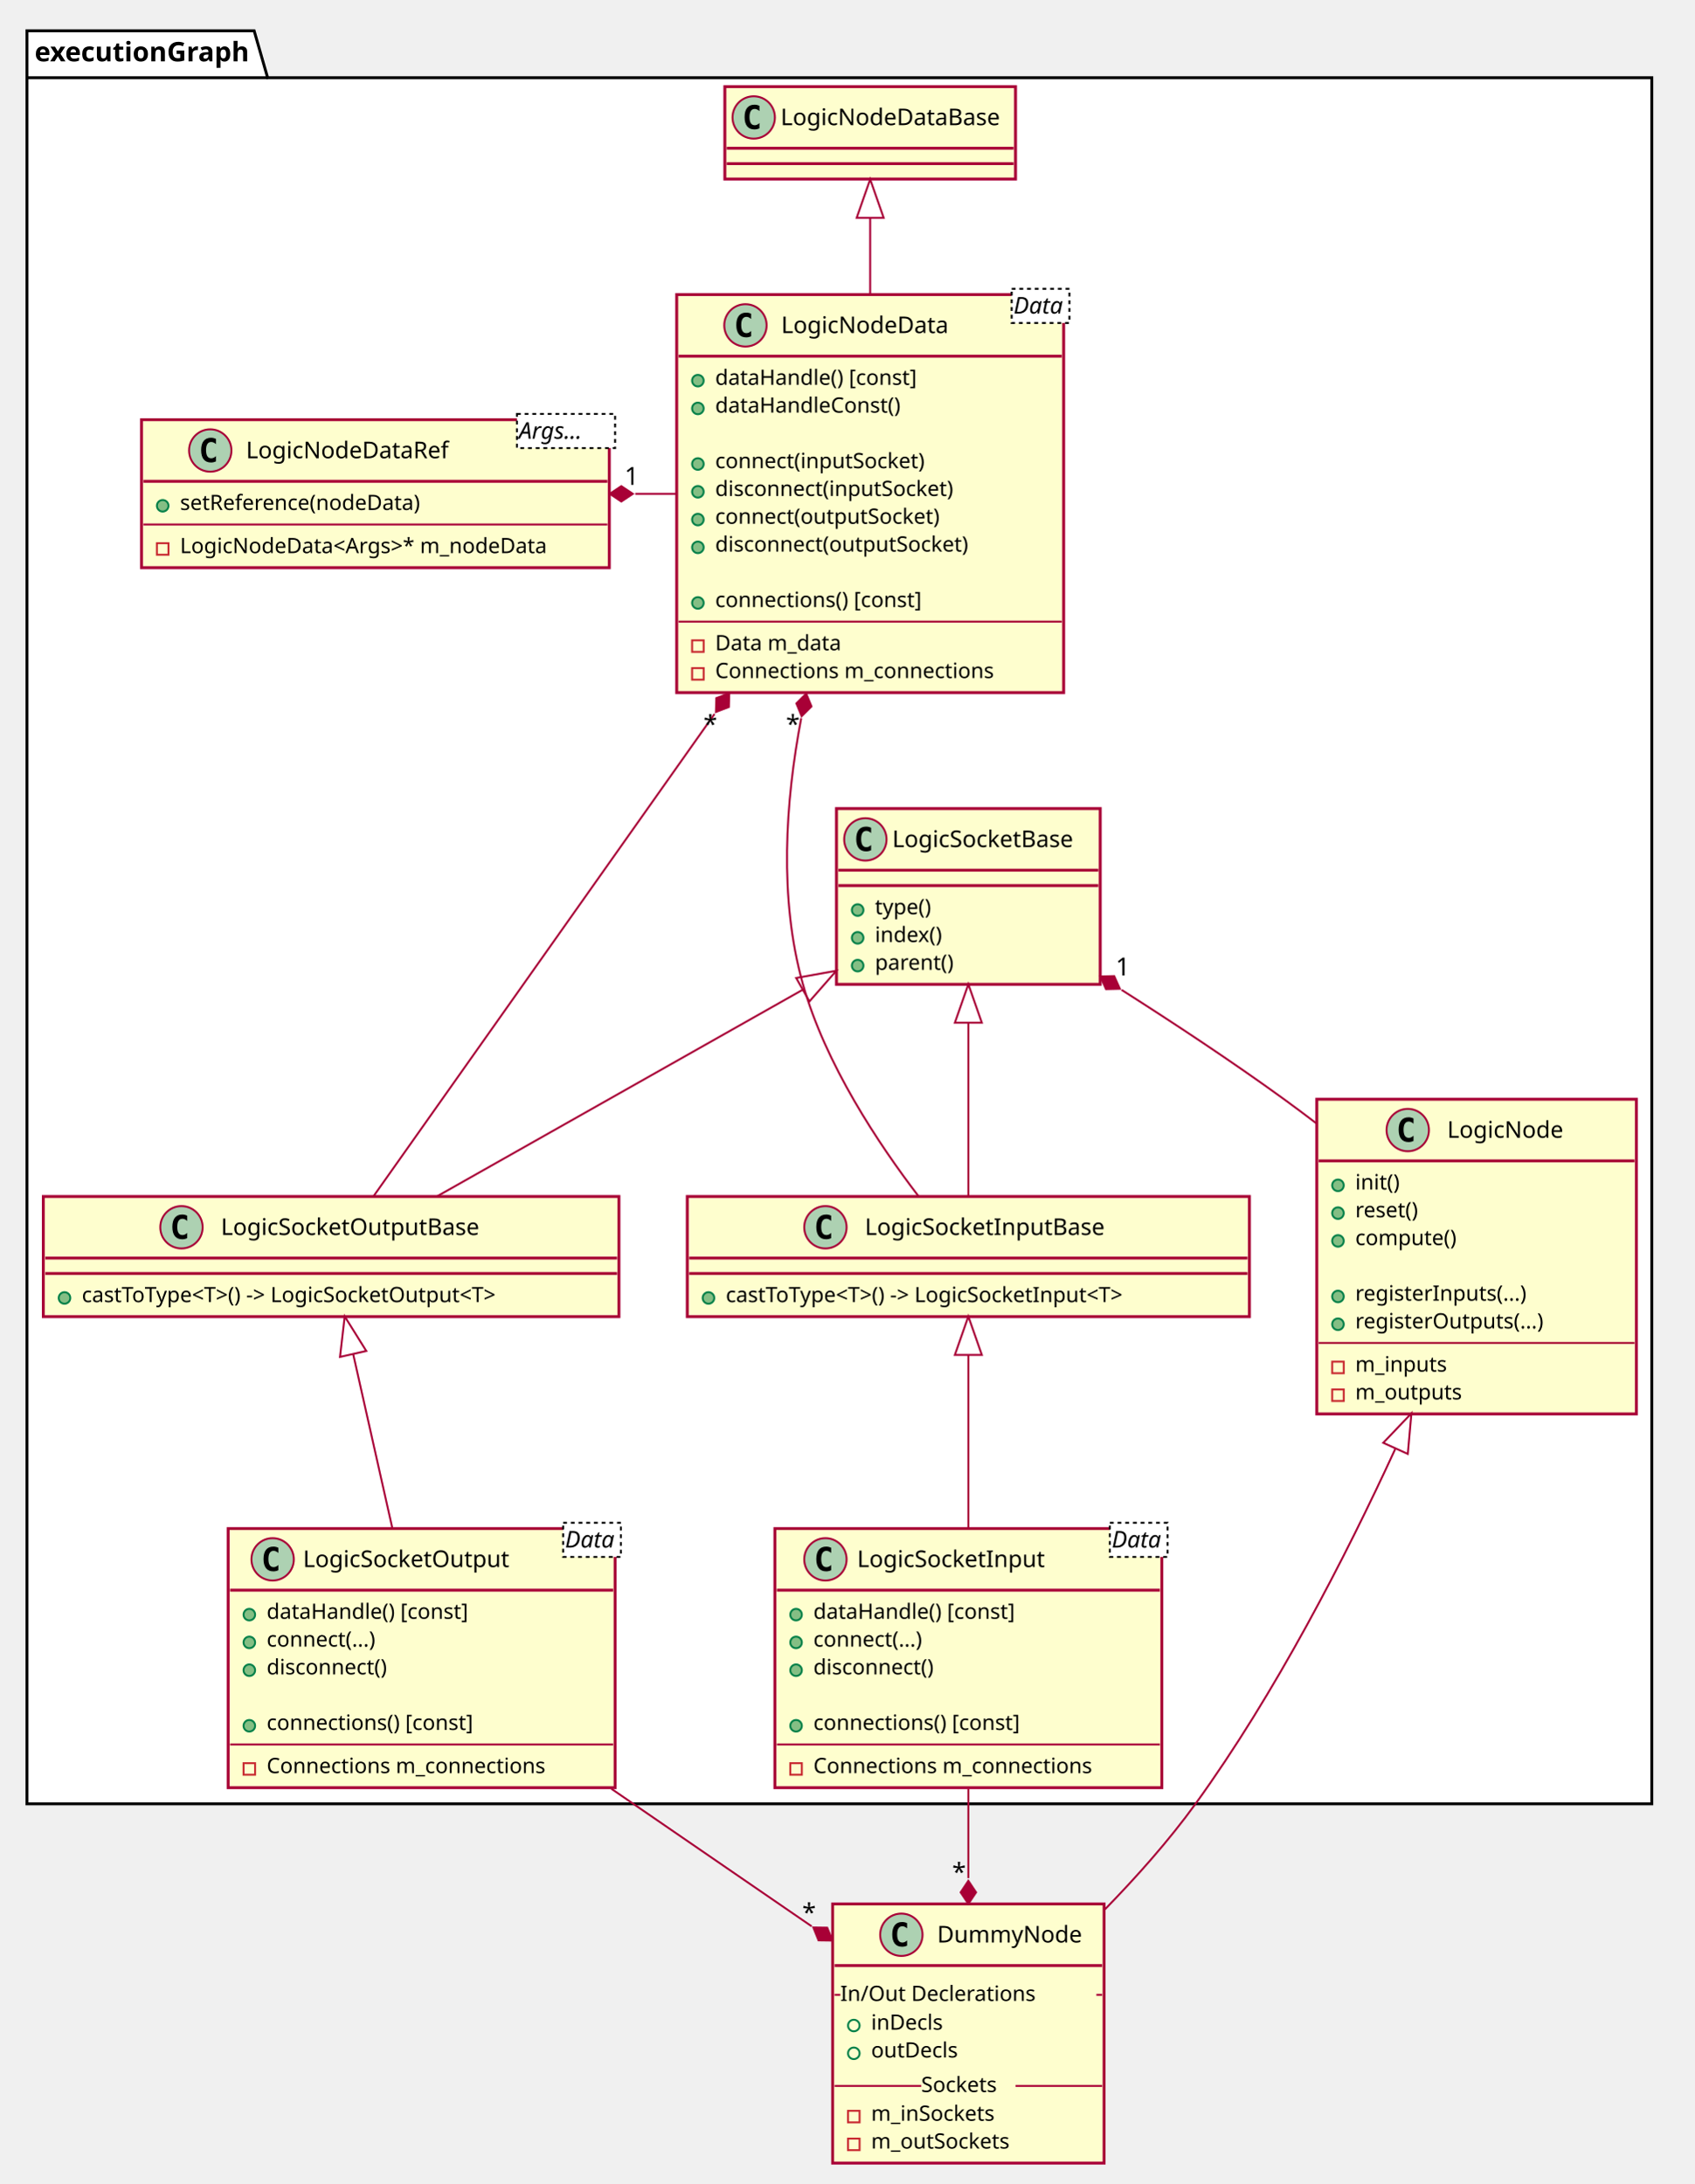
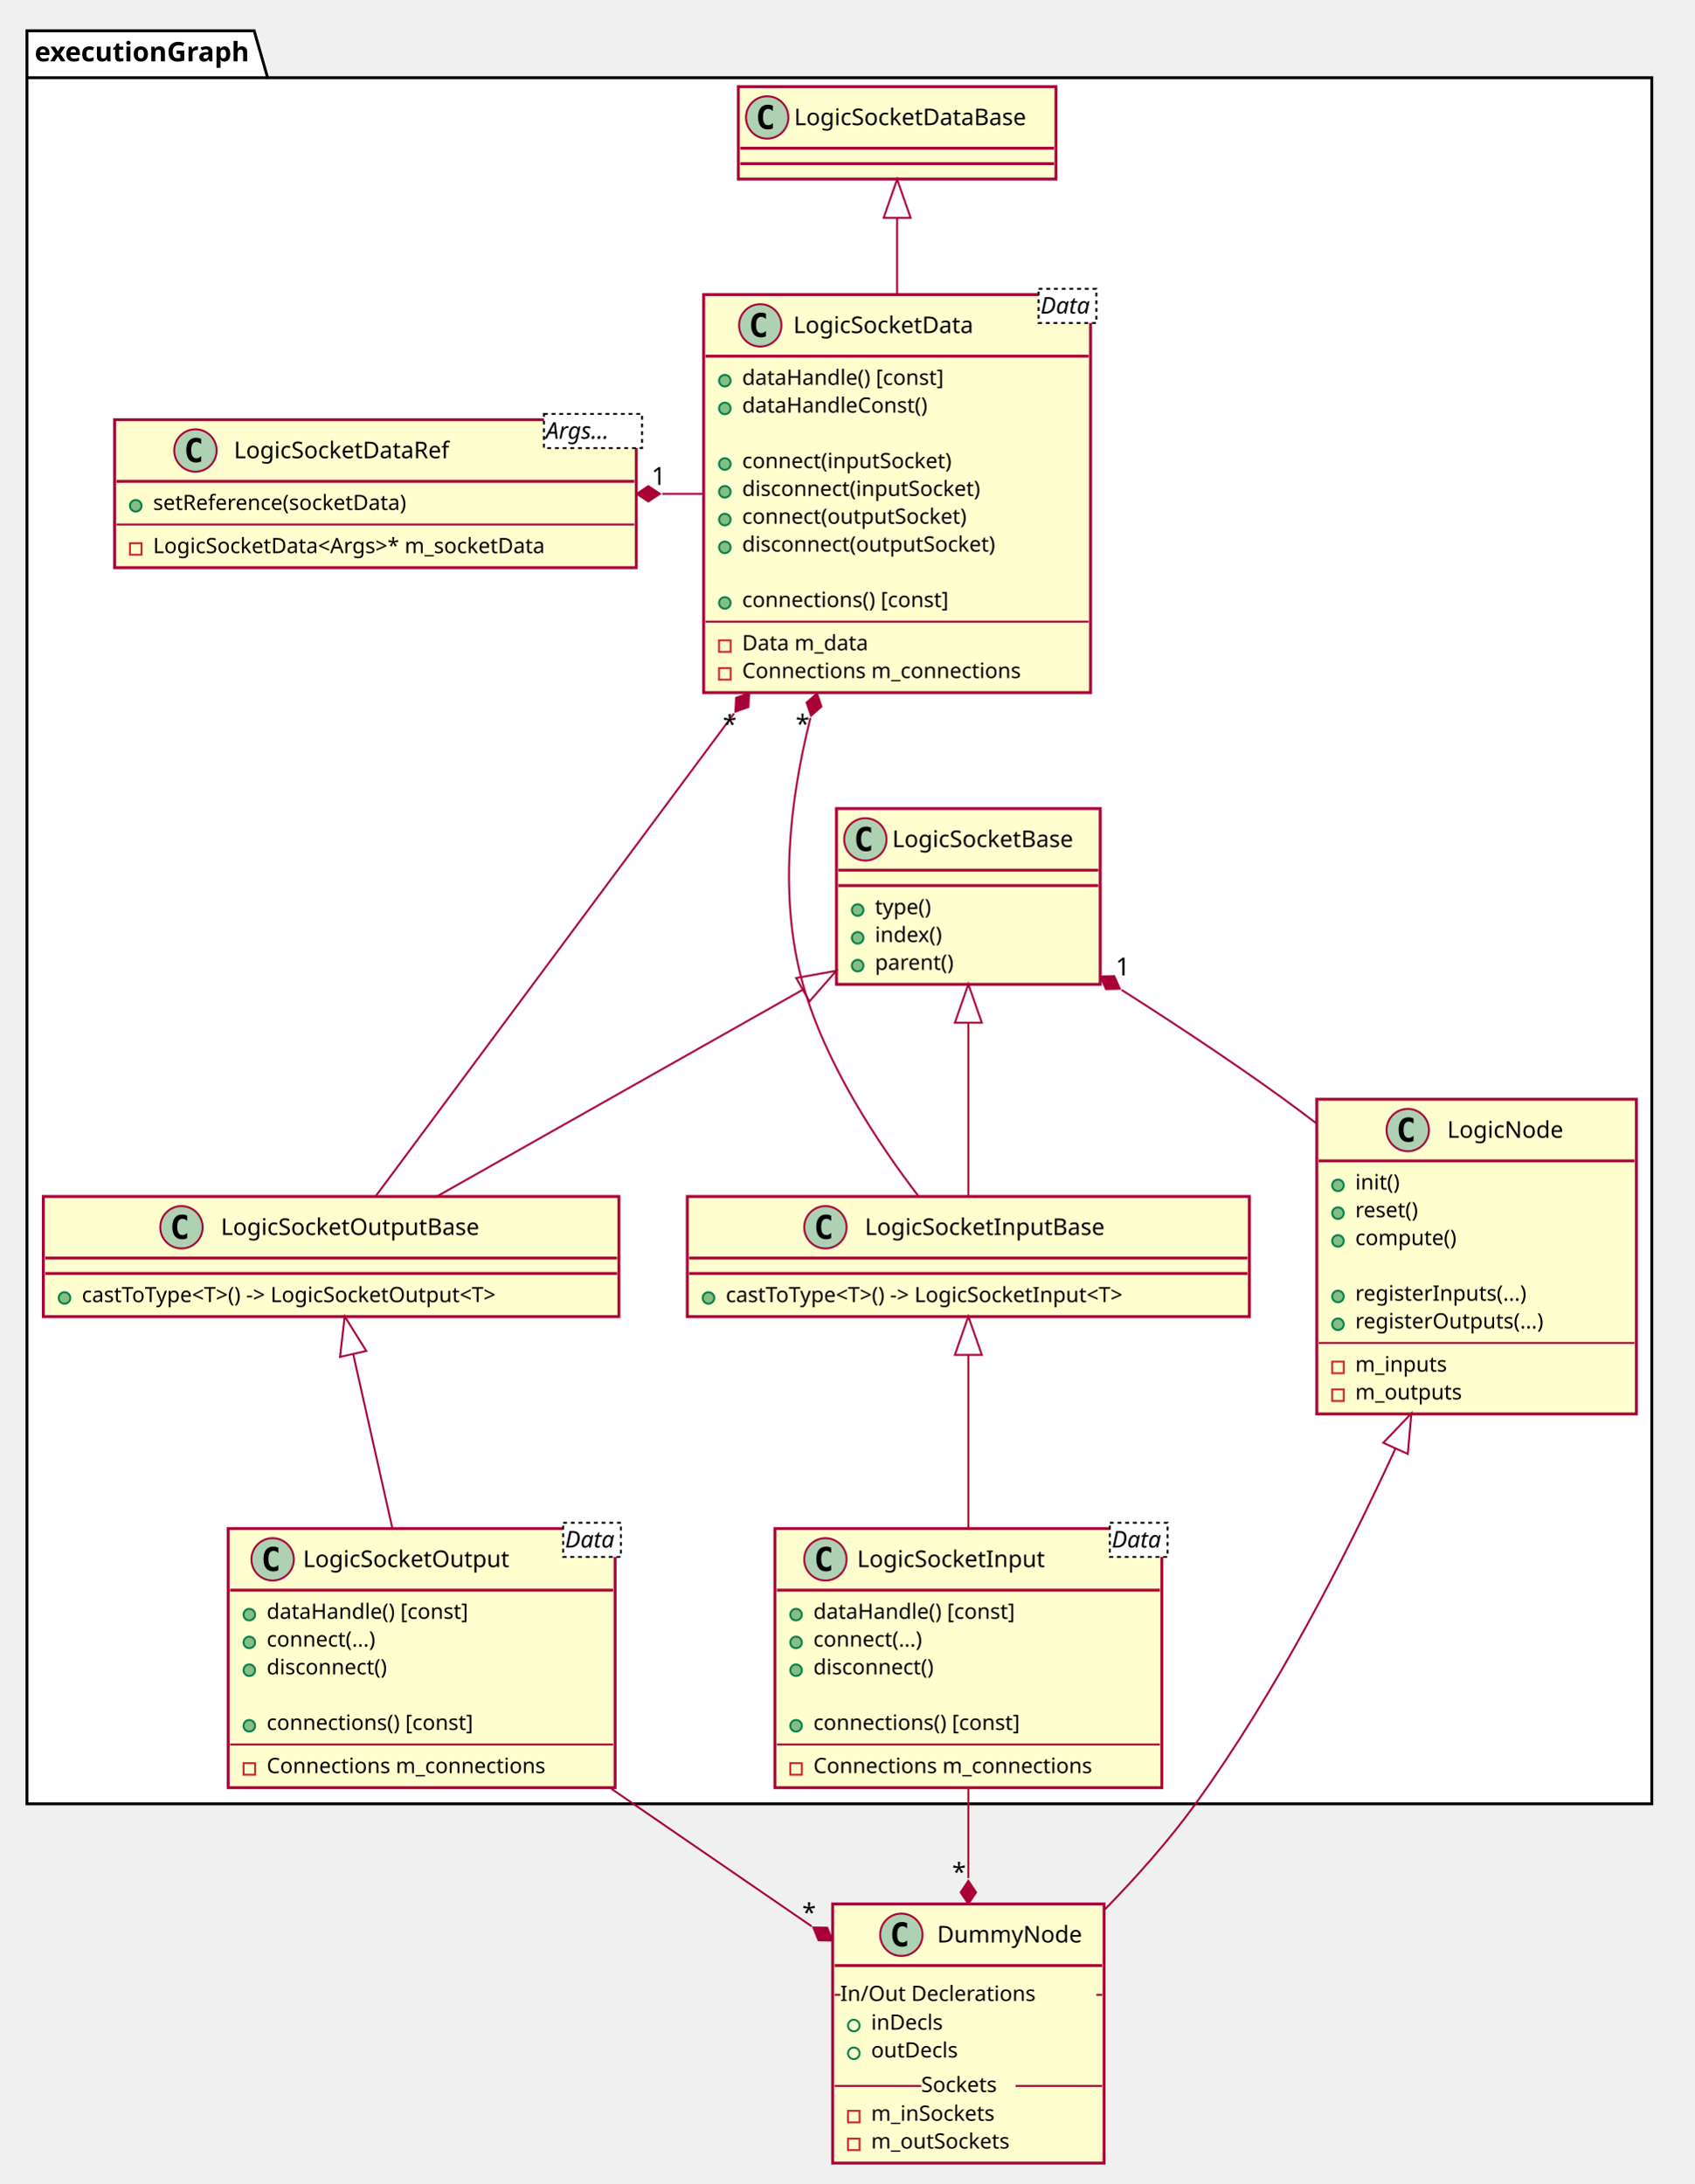
<svg xmlns="http://www.w3.org/2000/svg" contentScriptType="application/ecmascript" contentStyleType="text/css" height="1134px" preserveAspectRatio="none" style="width:880px;height:1134px;" version="1.1" viewBox="0 0 880 1134" width="880px" zoomAndPan="magnify">
  <defs />
  <g>
    <polygon fill="#FFFFFF" points="14,16,132,16,139,40.368,858,40.368,858,937,14,937,14,16" style="stroke: #000000; stroke-width: 1.5;" />
    <line style="stroke: #000000; stroke-width: 1.5;" x1="14" x2="139" y1="40.368" y2="40.368" />
    <text fill="#000000" font-family="Fira Code" font-size="14" font-weight="bold" lengthAdjust="spacingAndGlyphs" textLength="112" x="18" y="31.86">executionGraph</text>
    <rect fill="#FEFECE" height="163.458" id="executionGraph::LogicNode" style="stroke: #A80036; stroke-width: 1.5;" width="166" x="684" y="571" />
    <ellipse cx="731.25" cy="587" fill="#ADD1B2" rx="11" ry="11" style="stroke: #A80036; stroke-width: 1.0;" />
    <path d="M734.219,592.641 Q733.641,592.938 733,593.078 Q732.359,593.234 731.656,593.234 Q729.156,593.234 727.828,591.594 Q726.516,589.938 726.516,586.812 Q726.516,583.688 727.828,582.031 Q729.156,580.375 731.656,580.375 Q732.359,580.375 733,580.531 Q733.656,580.688 734.219,580.984 L734.219,583.703 Q733.594,583.125 733,582.859 Q732.406,582.578 731.781,582.578 Q730.438,582.578 729.75,583.656 Q729.062,584.719 729.062,586.812 Q729.062,588.906 729.75,589.984 Q730.438,591.047 731.781,591.047 Q732.406,591.047 733,590.781 Q733.594,590.5 734.219,589.922 L734.219,592.641 Z " />
    <text fill="#000000" font-family="Fira Code" font-size="12" lengthAdjust="spacingAndGlyphs" textLength="63" x="751.75" y="591.008">LogicNode</text>
    <line style="stroke: #A80036; stroke-width: 1.5;" x1="685" x2="849" y1="603" y2="603" />
    <ellipse cx="695" cy="615.716" fill="#84BE84" rx="3" ry="3" style="stroke: #038048; stroke-width: 1.0;" />
    <text fill="#000000" font-family="Fira Code" font-size="11" lengthAdjust="spacingAndGlyphs" textLength="42" x="704" y="617.89">init()</text>
    <ellipse cx="695" cy="630.148" fill="#84BE84" rx="3" ry="3" style="stroke: #038048; stroke-width: 1.0;" />
    <text fill="#000000" font-family="Fira Code" font-size="11" lengthAdjust="spacingAndGlyphs" textLength="49" x="704" y="632.322">reset()</text>
    <ellipse cx="695" cy="644.581" fill="#84BE84" rx="3" ry="3" style="stroke: #038048; stroke-width: 1.0;" />
    <text fill="#000000" font-family="Fira Code" font-size="11" lengthAdjust="spacingAndGlyphs" textLength="63" x="704" y="646.755">compute()</text>
    <text fill="#000000" font-family="Fira Code" font-size="11" lengthAdjust="spacingAndGlyphs" textLength="0" x="711" y="661.187" />
    <ellipse cx="695" cy="673.445" fill="#84BE84" rx="3" ry="3" style="stroke: #038048; stroke-width: 1.0;" />
    <text fill="#000000" font-family="Fira Code" font-size="11" lengthAdjust="spacingAndGlyphs" textLength="133" x="704" y="675.619">registerInputs(...)</text>
    <ellipse cx="695" cy="687.877" fill="#84BE84" rx="3" ry="3" style="stroke: #038048; stroke-width: 1.0;" />
    <text fill="#000000" font-family="Fira Code" font-size="11" lengthAdjust="spacingAndGlyphs" textLength="140" x="704" y="690.051">registerOutputs(...)</text>
    <line style="stroke: #A80036; stroke-width: 1.0;" x1="685" x2="849" y1="697.593" y2="697.593" />
    <rect fill="none" height="6" style="stroke: #C82930; stroke-width: 1.0;" width="6" x="692" y="707.309" />
    <text fill="#000000" font-family="Fira Code" font-size="11" lengthAdjust="spacingAndGlyphs" textLength="56" x="704" y="712.483">m_inputs</text>
    <rect fill="none" height="6" style="stroke: #C82930; stroke-width: 1.0;" width="6" x="692" y="721.741" />
    <text fill="#000000" font-family="Fira Code" font-size="11" lengthAdjust="spacingAndGlyphs" textLength="63" x="704" y="726.916">m_outputs</text>
    <rect fill="#FEFECE" height="134.593" id="executionGraph::LogicSocketInput" style="stroke: #A80036; stroke-width: 1.5;" width="201" x="402.5" y="794" />
    <ellipse cx="428.75" cy="810" fill="#ADD1B2" rx="11" ry="11" style="stroke: #A80036; stroke-width: 1.0;" />
    <path d="M431.719,815.641 Q431.141,815.938 430.5,816.078 Q429.859,816.234 429.156,816.234 Q426.656,816.234 425.328,814.594 Q424.016,812.938 424.016,809.812 Q424.016,806.688 425.328,805.031 Q426.656,803.375 429.156,803.375 Q429.859,803.375 430.5,803.531 Q431.156,803.688 431.719,803.984 L431.719,806.703 Q431.094,806.125 430.5,805.859 Q429.906,805.578 429.281,805.578 Q427.938,805.578 427.25,806.656 Q426.562,807.719 426.562,809.812 Q426.562,811.906 427.25,812.984 Q427.938,814.047 429.281,814.047 Q429.906,814.047 430.5,813.781 Q431.094,813.5 431.719,812.922 L431.719,815.641 Z " />
    <text fill="#000000" font-family="Fira Code" font-size="12" lengthAdjust="spacingAndGlyphs" textLength="112" x="445.25" y="814.008">LogicSocketInput</text>
    <rect fill="#FFFFFF" height="17.744" style="stroke: #000000; stroke-width: 1.0; stroke-dasharray: 2.0,2.0;" width="30" x="576.5" y="791" />
    <text fill="#000000" font-family="Fira Code" font-size="12" font-style="italic" lengthAdjust="spacingAndGlyphs" textLength="28" x="577.5" y="803.88">Data</text>
    <line style="stroke: #A80036; stroke-width: 1.5;" x1="403.5" x2="602.5" y1="826" y2="826" />
    <ellipse cx="413.5" cy="838.716" fill="#84BE84" rx="3" ry="3" style="stroke: #038048; stroke-width: 1.0;" />
    <text fill="#000000" font-family="Fira Code" font-size="11" lengthAdjust="spacingAndGlyphs" textLength="140" x="422.5" y="840.89">dataHandle() [const]</text>
    <ellipse cx="413.5" cy="853.148" fill="#84BE84" rx="3" ry="3" style="stroke: #038048; stroke-width: 1.0;" />
    <text fill="#000000" font-family="Fira Code" font-size="11" lengthAdjust="spacingAndGlyphs" textLength="84" x="422.5" y="855.322">connect(...)</text>
    <ellipse cx="413.5" cy="867.581" fill="#84BE84" rx="3" ry="3" style="stroke: #038048; stroke-width: 1.0;" />
    <text fill="#000000" font-family="Fira Code" font-size="11" lengthAdjust="spacingAndGlyphs" textLength="84" x="422.5" y="869.755">disconnect()</text>
    <text fill="#000000" font-family="Fira Code" font-size="11" lengthAdjust="spacingAndGlyphs" textLength="0" x="429.5" y="884.187" />
    <ellipse cx="413.5" cy="896.445" fill="#84BE84" rx="3" ry="3" style="stroke: #038048; stroke-width: 1.0;" />
    <text fill="#000000" font-family="Fira Code" font-size="11" lengthAdjust="spacingAndGlyphs" textLength="147" x="422.5" y="898.619">connections() [const]</text>
    <line style="stroke: #A80036; stroke-width: 1.0;" x1="403.5" x2="602.5" y1="906.161" y2="906.161" />
    <rect fill="none" height="6" style="stroke: #C82930; stroke-width: 1.0;" width="6" x="410.5" y="915.877" />
    <text fill="#000000" font-family="Fira Code" font-size="11" lengthAdjust="spacingAndGlyphs" textLength="175" x="422.5" y="921.051">Connections m_connections</text>
    <rect fill="#FEFECE" height="134.593" id="executionGraph::LogicSocketOutput" style="stroke: #A80036; stroke-width: 1.5;" width="201" x="118.5" y="794" />
    <ellipse cx="141.6" cy="810" fill="#ADD1B2" rx="11" ry="11" style="stroke: #A80036; stroke-width: 1.0;" />
    <path d="M144.569,815.641 Q143.991,815.938 143.35,816.078 Q142.709,816.234 142.006,816.234 Q139.506,816.234 138.178,814.594 Q136.866,812.938 136.866,809.812 Q136.866,806.688 138.178,805.031 Q139.506,803.375 142.006,803.375 Q142.709,803.375 143.35,803.531 Q144.006,803.688 144.569,803.984 L144.569,806.703 Q143.944,806.125 143.35,805.859 Q142.756,805.578 142.131,805.578 Q140.787,805.578 140.1,806.656 Q139.412,807.719 139.412,809.812 Q139.412,811.906 140.1,812.984 Q140.787,814.047 142.131,814.047 Q142.756,814.047 143.35,813.781 Q143.944,813.5 144.569,812.922 L144.569,815.641 Z " />
    <text fill="#000000" font-family="Fira Code" font-size="12" lengthAdjust="spacingAndGlyphs" textLength="119" x="157.4" y="814.008">LogicSocketOutput</text>
    <rect fill="#FFFFFF" height="17.744" style="stroke: #000000; stroke-width: 1.0; stroke-dasharray: 2.0,2.0;" width="30" x="292.5" y="791" />
    <text fill="#000000" font-family="Fira Code" font-size="12" font-style="italic" lengthAdjust="spacingAndGlyphs" textLength="28" x="293.5" y="803.88">Data</text>
    <line style="stroke: #A80036; stroke-width: 1.5;" x1="119.5" x2="318.5" y1="826" y2="826" />
    <ellipse cx="129.5" cy="838.716" fill="#84BE84" rx="3" ry="3" style="stroke: #038048; stroke-width: 1.0;" />
    <text fill="#000000" font-family="Fira Code" font-size="11" lengthAdjust="spacingAndGlyphs" textLength="140" x="138.5" y="840.89">dataHandle() [const]</text>
    <ellipse cx="129.5" cy="853.148" fill="#84BE84" rx="3" ry="3" style="stroke: #038048; stroke-width: 1.0;" />
    <text fill="#000000" font-family="Fira Code" font-size="11" lengthAdjust="spacingAndGlyphs" textLength="84" x="138.5" y="855.322">connect(...)</text>
    <ellipse cx="129.5" cy="867.581" fill="#84BE84" rx="3" ry="3" style="stroke: #038048; stroke-width: 1.0;" />
    <text fill="#000000" font-family="Fira Code" font-size="11" lengthAdjust="spacingAndGlyphs" textLength="84" x="138.5" y="869.755">disconnect()</text>
    <text fill="#000000" font-family="Fira Code" font-size="11" lengthAdjust="spacingAndGlyphs" textLength="0" x="145.5" y="884.187" />
    <ellipse cx="129.5" cy="896.445" fill="#84BE84" rx="3" ry="3" style="stroke: #038048; stroke-width: 1.0;" />
    <text fill="#000000" font-family="Fira Code" font-size="11" lengthAdjust="spacingAndGlyphs" textLength="147" x="138.5" y="898.619">connections() [const]</text>
    <line style="stroke: #A80036; stroke-width: 1.0;" x1="119.5" x2="318.5" y1="906.161" y2="906.161" />
    <rect fill="none" height="6" style="stroke: #C82930; stroke-width: 1.0;" width="6" x="126.5" y="915.877" />
    <text fill="#000000" font-family="Fira Code" font-size="11" lengthAdjust="spacingAndGlyphs" textLength="175" x="138.5" y="921.051">Connections m_connections</text>
    <rect fill="#FEFECE" height="91.297" id="executionGraph::LogicSocketBase" style="stroke: #A80036; stroke-width: 1.5;" width="137" x="434.5" y="420" />
    <ellipse cx="449.5" cy="436" fill="#ADD1B2" rx="11" ry="11" style="stroke: #A80036; stroke-width: 1.0;" />
    <path d="M452.469,441.641 Q451.891,441.938 451.25,442.078 Q450.609,442.234 449.906,442.234 Q447.406,442.234 446.078,440.594 Q444.766,438.938 444.766,435.812 Q444.766,432.688 446.078,431.031 Q447.406,429.375 449.906,429.375 Q450.609,429.375 451.25,429.531 Q451.906,429.688 452.469,429.984 L452.469,432.703 Q451.844,432.125 451.25,431.859 Q450.656,431.578 450.031,431.578 Q448.688,431.578 448,432.656 Q447.312,433.719 447.312,435.812 Q447.312,437.906 448,438.984 Q448.688,440.047 450.031,440.047 Q450.656,440.047 451.25,439.781 Q451.844,439.5 452.469,438.922 L452.469,441.641 Z " />
    <text fill="#000000" font-family="Fira Code" font-size="12" lengthAdjust="spacingAndGlyphs" textLength="105" x="463.5" y="440.008">LogicSocketBase</text>
    <line style="stroke: #A80036; stroke-width: 1.5;" x1="435.5" x2="570.5" y1="452" y2="452" />
    <line style="stroke: #A80036; stroke-width: 1.5;" x1="435.5" x2="570.5" y1="460" y2="460" />
    <ellipse cx="445.5" cy="472.716" fill="#84BE84" rx="3" ry="3" style="stroke: #038048; stroke-width: 1.0;" />
    <text fill="#000000" font-family="Fira Code" font-size="11" lengthAdjust="spacingAndGlyphs" textLength="42" x="454.5" y="474.89">type()</text>
    <ellipse cx="445.5" cy="487.148" fill="#84BE84" rx="3" ry="3" style="stroke: #038048; stroke-width: 1.0;" />
    <text fill="#000000" font-family="Fira Code" font-size="11" lengthAdjust="spacingAndGlyphs" textLength="49" x="454.5" y="489.322">index()</text>
    <ellipse cx="445.5" cy="501.58" fill="#84BE84" rx="3" ry="3" style="stroke: #038048; stroke-width: 1.0;" />
    <text fill="#000000" font-family="Fira Code" font-size="11" lengthAdjust="spacingAndGlyphs" textLength="56" x="454.5" y="503.755">parent()</text>
    <rect fill="#FEFECE" height="62.432" id="executionGraph::LogicSocketInputBase" style="stroke: #A80036; stroke-width: 1.5;" width="292" x="357" y="621.5" />
    <ellipse cx="428.75" cy="637.5" fill="#ADD1B2" rx="11" ry="11" style="stroke: #A80036; stroke-width: 1.0;" />
    <path d="M431.719,643.141 Q431.141,643.438 430.5,643.578 Q429.859,643.734 429.156,643.734 Q426.656,643.734 425.328,642.094 Q424.016,640.438 424.016,637.312 Q424.016,634.188 425.328,632.531 Q426.656,630.875 429.156,630.875 Q429.859,630.875 430.5,631.031 Q431.156,631.188 431.719,631.484 L431.719,634.203 Q431.094,633.625 430.5,633.359 Q429.906,633.078 429.281,633.078 Q427.938,633.078 427.25,634.156 Q426.562,635.219 426.562,637.312 Q426.562,639.406 427.25,640.484 Q427.938,641.547 429.281,641.547 Q429.906,641.547 430.5,641.281 Q431.094,641 431.719,640.422 L431.719,643.141 Z " />
    <text fill="#000000" font-family="Fira Code" font-size="12" lengthAdjust="spacingAndGlyphs" textLength="140" x="449.25" y="641.508">LogicSocketInputBase</text>
    <line style="stroke: #A80036; stroke-width: 1.5;" x1="358" x2="648" y1="653.5" y2="653.5" />
    <line style="stroke: #A80036; stroke-width: 1.5;" x1="358" x2="648" y1="661.5" y2="661.5" />
    <ellipse cx="368" cy="674.216" fill="#84BE84" rx="3" ry="3" style="stroke: #038048; stroke-width: 1.0;" />
    <text fill="#000000" font-family="Fira Code" font-size="11" lengthAdjust="spacingAndGlyphs" textLength="266" x="377" y="676.39">castToType&lt;T&gt;() -&gt; LogicSocketInput&lt;T&gt;</text>
    <rect fill="#FEFECE" height="62.432" id="executionGraph::LogicSocketOutputBase" style="stroke: #A80036; stroke-width: 1.5;" width="299" x="22.5" y="621.5" />
    <ellipse cx="94.25" cy="637.5" fill="#ADD1B2" rx="11" ry="11" style="stroke: #A80036; stroke-width: 1.0;" />
    <path d="M97.219,643.141 Q96.641,643.438 96,643.578 Q95.359,643.734 94.656,643.734 Q92.156,643.734 90.828,642.094 Q89.516,640.438 89.516,637.312 Q89.516,634.188 90.828,632.531 Q92.156,630.875 94.656,630.875 Q95.359,630.875 96,631.031 Q96.656,631.188 97.219,631.484 L97.219,634.203 Q96.594,633.625 96,633.359 Q95.406,633.078 94.781,633.078 Q93.438,633.078 92.75,634.156 Q92.062,635.219 92.062,637.312 Q92.062,639.406 92.75,640.484 Q93.438,641.547 94.781,641.547 Q95.406,641.547 96,641.281 Q96.594,641 97.219,640.422 L97.219,643.141 Z " />
    <text fill="#000000" font-family="Fira Code" font-size="12" lengthAdjust="spacingAndGlyphs" textLength="147" x="114.75" y="641.508">LogicSocketOutputBase</text>
    <line style="stroke: #A80036; stroke-width: 1.5;" x1="23.5" x2="320.5" y1="653.5" y2="653.5" />
    <line style="stroke: #A80036; stroke-width: 1.5;" x1="23.5" x2="320.5" y1="661.5" y2="661.5" />
    <ellipse cx="33.5" cy="674.216" fill="#84BE84" rx="3" ry="3" style="stroke: #038048; stroke-width: 1.0;" />
    <text fill="#000000" font-family="Fira Code" font-size="11" lengthAdjust="spacingAndGlyphs" textLength="273" x="42.5" y="676.39">castToType&lt;T&gt;() -&gt; LogicSocketOutput&lt;T&gt;</text>
-     <rect fill="#FEFECE" height="206.754" id="executionGraph::LogicNodeData" style="stroke: #A80036; stroke-width: 1.5;" width="201" x="351.5" y="153" />
-     <ellipse cx="387.2" cy="169" fill="#ADD1B2" rx="11" ry="11" style="stroke: #A80036; stroke-width: 1.0;" />
-     <path d="M390.169,174.641 Q389.591,174.938 388.95,175.078 Q388.309,175.234 387.606,175.234 Q385.106,175.234 383.778,173.594 Q382.466,171.938 382.466,168.812 Q382.466,165.688 383.778,164.031 Q385.106,162.375 387.606,162.375 Q388.309,162.375 388.95,162.531 Q389.606,162.688 390.169,162.984 L390.169,165.703 Q389.544,165.125 388.95,164.859 Q388.356,164.578 387.731,164.578 Q386.387,164.578 385.7,165.656 Q385.012,166.719 385.012,168.812 Q385.012,170.906 385.7,171.984 Q386.387,173.047 387.731,173.047 Q388.356,173.047 388.95,172.781 Q389.544,172.5 390.169,171.922 L390.169,174.641 Z " />
-     <text fill="#000000" font-family="Fira Code" font-size="12" lengthAdjust="spacingAndGlyphs" textLength="91" x="405.8" y="173.008">LogicNodeData</text>
-     <rect fill="#FFFFFF" height="17.744" style="stroke: #000000; stroke-width: 1.0; stroke-dasharray: 2.0,2.0;" width="30" x="525.5" y="150" />
-     <text fill="#000000" font-family="Fira Code" font-size="12" font-style="italic" lengthAdjust="spacingAndGlyphs" textLength="28" x="526.5" y="162.88">Data</text>
-     <line style="stroke: #A80036; stroke-width: 1.5;" x1="352.5" x2="551.5" y1="185" y2="185" />
-     <ellipse cx="362.5" cy="197.716" fill="#84BE84" rx="3" ry="3" style="stroke: #038048; stroke-width: 1.0;" />
-     <text fill="#000000" font-family="Fira Code" font-size="11" lengthAdjust="spacingAndGlyphs" textLength="140" x="371.5" y="199.89">dataHandle() [const]</text>
-     <ellipse cx="362.5" cy="212.148" fill="#84BE84" rx="3" ry="3" style="stroke: #038048; stroke-width: 1.0;" />
-     <text fill="#000000" font-family="Fira Code" font-size="11" lengthAdjust="spacingAndGlyphs" textLength="119" x="371.5" y="214.322">dataHandleConst()</text>
-     <text fill="#000000" font-family="Fira Code" font-size="11" lengthAdjust="spacingAndGlyphs" textLength="0" x="378.5" y="228.755" />
-     <ellipse cx="362.5" cy="241.013" fill="#84BE84" rx="3" ry="3" style="stroke: #038048; stroke-width: 1.0;" />
-     <text fill="#000000" font-family="Fira Code" font-size="11" lengthAdjust="spacingAndGlyphs" textLength="140" x="371.5" y="243.187">connect(inputSocket)</text>
-     <ellipse cx="362.5" cy="255.445" fill="#84BE84" rx="3" ry="3" style="stroke: #038048; stroke-width: 1.0;" />
-     <text fill="#000000" font-family="Fira Code" font-size="11" lengthAdjust="spacingAndGlyphs" textLength="161" x="371.5" y="257.619">disconnect(inputSocket)</text>
-     <ellipse cx="362.5" cy="269.877" fill="#84BE84" rx="3" ry="3" style="stroke: #038048; stroke-width: 1.0;" />
-     <text fill="#000000" font-family="Fira Code" font-size="11" lengthAdjust="spacingAndGlyphs" textLength="147" x="371.5" y="272.051">connect(outputSocket)</text>
-     <ellipse cx="362.5" cy="284.309" fill="#84BE84" rx="3" ry="3" style="stroke: #038048; stroke-width: 1.0;" />
-     <text fill="#000000" font-family="Fira Code" font-size="11" lengthAdjust="spacingAndGlyphs" textLength="168" x="371.5" y="286.483">disconnect(outputSocket)</text>
-     <text fill="#000000" font-family="Fira Code" font-size="11" lengthAdjust="spacingAndGlyphs" textLength="0" x="378.5" y="300.916" />
-     <ellipse cx="362.5" cy="313.174" fill="#84BE84" rx="3" ry="3" style="stroke: #038048; stroke-width: 1.0;" />
-     <text fill="#000000" font-family="Fira Code" font-size="11" lengthAdjust="spacingAndGlyphs" textLength="147" x="371.5" y="315.348">connections() [const]</text>
-     <line style="stroke: #A80036; stroke-width: 1.0;" x1="352.5" x2="551.5" y1="322.89" y2="322.89" />
-     <rect fill="none" height="6" style="stroke: #C82930; stroke-width: 1.0;" width="6" x="359.5" y="332.606" />
-     <text fill="#000000" font-family="Fira Code" font-size="11" lengthAdjust="spacingAndGlyphs" textLength="77" x="371.5" y="337.78">Data m_data</text>
-     <rect fill="none" height="6" style="stroke: #C82930; stroke-width: 1.0;" width="6" x="359.5" y="347.038" />
-     <text fill="#000000" font-family="Fira Code" font-size="11" lengthAdjust="spacingAndGlyphs" textLength="175" x="371.5" y="352.212">Connections m_connections</text>
-     <rect fill="#FEFECE" height="76.864" id="executionGraph::LogicNodeDataRef" style="stroke: #A80036; stroke-width: 1.5;" width="243" x="73.5" y="218" />
-     <ellipse cx="109.2" cy="234" fill="#ADD1B2" rx="11" ry="11" style="stroke: #A80036; stroke-width: 1.0;" />
-     <path d="M112.169,239.641 Q111.591,239.938 110.95,240.078 Q110.309,240.234 109.606,240.234 Q107.106,240.234 105.778,238.594 Q104.466,236.938 104.466,233.812 Q104.466,230.688 105.778,229.031 Q107.106,227.375 109.606,227.375 Q110.309,227.375 110.95,227.531 Q111.606,227.688 112.169,227.984 L112.169,230.703 Q111.544,230.125 110.95,229.859 Q110.356,229.578 109.731,229.578 Q108.388,229.578 107.7,230.656 Q107.013,231.719 107.013,233.812 Q107.013,235.906 107.7,236.984 Q108.388,238.047 109.731,238.047 Q110.356,238.047 110.95,237.781 Q111.544,237.5 112.169,236.922 L112.169,239.641 Z " />
-     <text fill="#000000" font-family="Fira Code" font-size="12" lengthAdjust="spacingAndGlyphs" textLength="112" x="127.8" y="238.008">LogicNodeDataRef</text>
-     <rect fill="#FFFFFF" height="17.744" style="stroke: #000000; stroke-width: 1.0; stroke-dasharray: 2.0,2.0;" width="51" x="268.5" y="215" />
-     <text fill="#000000" font-family="Fira Code" font-size="12" font-style="italic" lengthAdjust="spacingAndGlyphs" textLength="49" x="269.5" y="227.88">Args...</text>
-     <line style="stroke: #A80036; stroke-width: 1.5;" x1="74.5" x2="315.5" y1="250" y2="250" />
-     <ellipse cx="84.5" cy="262.716" fill="#84BE84" rx="3" ry="3" style="stroke: #038048; stroke-width: 1.0;" />
-     <text fill="#000000" font-family="Fira Code" font-size="11" lengthAdjust="spacingAndGlyphs" textLength="154" x="93.5" y="264.89">setReference(nodeData)</text>
-     <line style="stroke: #A80036; stroke-width: 1.0;" x1="74.5" x2="315.5" y1="272.432" y2="272.432" />
-     <rect fill="none" height="6" style="stroke: #C82930; stroke-width: 1.0;" width="6" x="81.5" y="282.148" />
-     <text fill="#000000" font-family="Fira Code" font-size="11" lengthAdjust="spacingAndGlyphs" textLength="217" x="93.5" y="287.322">LogicNodeData&lt;Args&gt;* m_nodeData</text>
-     <rect fill="#FEFECE" height="48" id="executionGraph::LogicNodeDataBase" style="stroke: #A80036; stroke-width: 1.5;" width="151" x="376.5" y="45" />
-     <ellipse cx="391.5" cy="61" fill="#ADD1B2" rx="11" ry="11" style="stroke: #A80036; stroke-width: 1.0;" />
-     <path d="M394.469,66.641 Q393.891,66.938 393.25,67.078 Q392.609,67.234 391.906,67.234 Q389.406,67.234 388.078,65.594 Q386.766,63.938 386.766,60.812 Q386.766,57.688 388.078,56.031 Q389.406,54.375 391.906,54.375 Q392.609,54.375 393.25,54.531 Q393.906,54.688 394.469,54.984 L394.469,57.703 Q393.844,57.125 393.25,56.859 Q392.656,56.578 392.031,56.578 Q390.688,56.578 390,57.656 Q389.312,58.719 389.312,60.812 Q389.312,62.906 390,63.984 Q390.688,65.047 392.031,65.047 Q392.656,65.047 393.25,64.781 Q393.844,64.5 394.469,63.922 L394.469,66.641 Z " />
-     <text fill="#000000" font-family="Fira Code" font-size="12" lengthAdjust="spacingAndGlyphs" textLength="119" x="405.5" y="65.008">LogicNodeDataBase</text>
-     <line style="stroke: #A80036; stroke-width: 1.5;" x1="377.5" x2="526.5" y1="77" y2="77" />
-     <line style="stroke: #A80036; stroke-width: 1.5;" x1="377.5" x2="526.5" y1="85" y2="85" />
+     <rect fill="#FEFECE" height="206.754" id="executionGraph::LogicSocketData" style="stroke: #A80036; stroke-width: 1.5;" width="201" x="365.5" y="153" />
+     <ellipse cx="394.9" cy="169" fill="#ADD1B2" rx="11" ry="11" style="stroke: #A80036; stroke-width: 1.0;" />
+     <path d="M397.869,174.641 Q397.291,174.938 396.65,175.078 Q396.009,175.234 395.306,175.234 Q392.806,175.234 391.478,173.594 Q390.166,171.938 390.166,168.812 Q390.166,165.688 391.478,164.031 Q392.806,162.375 395.306,162.375 Q396.009,162.375 396.65,162.531 Q397.306,162.688 397.869,162.984 L397.869,165.703 Q397.244,165.125 396.65,164.859 Q396.056,164.578 395.431,164.578 Q394.087,164.578 393.4,165.656 Q392.712,166.719 392.712,168.812 Q392.712,170.906 393.4,171.984 Q394.087,173.047 395.431,173.047 Q396.056,173.047 396.65,172.781 Q397.244,172.5 397.869,171.922 L397.869,174.641 Z " />
+     <text fill="#000000" font-family="Fira Code" font-size="12" lengthAdjust="spacingAndGlyphs" textLength="105" x="412.1" y="173.008">LogicSocketData</text>
+     <rect fill="#FFFFFF" height="17.744" style="stroke: #000000; stroke-width: 1.0; stroke-dasharray: 2.0,2.0;" width="30" x="539.5" y="150" />
+     <text fill="#000000" font-family="Fira Code" font-size="12" font-style="italic" lengthAdjust="spacingAndGlyphs" textLength="28" x="540.5" y="162.88">Data</text>
+     <line style="stroke: #A80036; stroke-width: 1.5;" x1="366.5" x2="565.5" y1="185" y2="185" />
+     <ellipse cx="376.5" cy="197.716" fill="#84BE84" rx="3" ry="3" style="stroke: #038048; stroke-width: 1.0;" />
+     <text fill="#000000" font-family="Fira Code" font-size="11" lengthAdjust="spacingAndGlyphs" textLength="140" x="385.5" y="199.89">dataHandle() [const]</text>
+     <ellipse cx="376.5" cy="212.148" fill="#84BE84" rx="3" ry="3" style="stroke: #038048; stroke-width: 1.0;" />
+     <text fill="#000000" font-family="Fira Code" font-size="11" lengthAdjust="spacingAndGlyphs" textLength="119" x="385.5" y="214.322">dataHandleConst()</text>
+     <text fill="#000000" font-family="Fira Code" font-size="11" lengthAdjust="spacingAndGlyphs" textLength="0" x="392.5" y="228.755" />
+     <ellipse cx="376.5" cy="241.013" fill="#84BE84" rx="3" ry="3" style="stroke: #038048; stroke-width: 1.0;" />
+     <text fill="#000000" font-family="Fira Code" font-size="11" lengthAdjust="spacingAndGlyphs" textLength="140" x="385.5" y="243.187">connect(inputSocket)</text>
+     <ellipse cx="376.5" cy="255.445" fill="#84BE84" rx="3" ry="3" style="stroke: #038048; stroke-width: 1.0;" />
+     <text fill="#000000" font-family="Fira Code" font-size="11" lengthAdjust="spacingAndGlyphs" textLength="161" x="385.5" y="257.619">disconnect(inputSocket)</text>
+     <ellipse cx="376.5" cy="269.877" fill="#84BE84" rx="3" ry="3" style="stroke: #038048; stroke-width: 1.0;" />
+     <text fill="#000000" font-family="Fira Code" font-size="11" lengthAdjust="spacingAndGlyphs" textLength="147" x="385.5" y="272.051">connect(outputSocket)</text>
+     <ellipse cx="376.5" cy="284.309" fill="#84BE84" rx="3" ry="3" style="stroke: #038048; stroke-width: 1.0;" />
+     <text fill="#000000" font-family="Fira Code" font-size="11" lengthAdjust="spacingAndGlyphs" textLength="168" x="385.5" y="286.483">disconnect(outputSocket)</text>
+     <text fill="#000000" font-family="Fira Code" font-size="11" lengthAdjust="spacingAndGlyphs" textLength="0" x="392.5" y="300.916" />
+     <ellipse cx="376.5" cy="313.174" fill="#84BE84" rx="3" ry="3" style="stroke: #038048; stroke-width: 1.0;" />
+     <text fill="#000000" font-family="Fira Code" font-size="11" lengthAdjust="spacingAndGlyphs" textLength="147" x="385.5" y="315.348">connections() [const]</text>
+     <line style="stroke: #A80036; stroke-width: 1.0;" x1="366.5" x2="565.5" y1="322.89" y2="322.89" />
+     <rect fill="none" height="6" style="stroke: #C82930; stroke-width: 1.0;" width="6" x="373.5" y="332.606" />
+     <text fill="#000000" font-family="Fira Code" font-size="11" lengthAdjust="spacingAndGlyphs" textLength="77" x="385.5" y="337.78">Data m_data</text>
+     <rect fill="none" height="6" style="stroke: #C82930; stroke-width: 1.0;" width="6" x="373.5" y="347.038" />
+     <text fill="#000000" font-family="Fira Code" font-size="11" lengthAdjust="spacingAndGlyphs" textLength="175" x="385.5" y="352.212">Connections m_connections</text>
+     <rect fill="#FEFECE" height="76.864" id="executionGraph::LogicSocketDataRef" style="stroke: #A80036; stroke-width: 1.5;" width="271" x="59.5" y="218" />
+     <ellipse cx="101.5" cy="234" fill="#ADD1B2" rx="11" ry="11" style="stroke: #A80036; stroke-width: 1.0;" />
+     <path d="M104.469,239.641 Q103.891,239.938 103.25,240.078 Q102.609,240.234 101.906,240.234 Q99.406,240.234 98.078,238.594 Q96.766,236.938 96.766,233.812 Q96.766,230.688 98.078,229.031 Q99.406,227.375 101.906,227.375 Q102.609,227.375 103.25,227.531 Q103.906,227.688 104.469,227.984 L104.469,230.703 Q103.844,230.125 103.25,229.859 Q102.656,229.578 102.031,229.578 Q100.688,229.578 100,230.656 Q99.312,231.719 99.312,233.812 Q99.312,235.906 100,236.984 Q100.688,238.047 102.031,238.047 Q102.656,238.047 103.25,237.781 Q103.844,237.5 104.469,236.922 L104.469,239.641 Z " />
+     <text fill="#000000" font-family="Fira Code" font-size="12" lengthAdjust="spacingAndGlyphs" textLength="126" x="121.5" y="238.008">LogicSocketDataRef</text>
+     <rect fill="#FFFFFF" height="17.744" style="stroke: #000000; stroke-width: 1.0; stroke-dasharray: 2.0,2.0;" width="51" x="282.5" y="215" />
+     <text fill="#000000" font-family="Fira Code" font-size="12" font-style="italic" lengthAdjust="spacingAndGlyphs" textLength="49" x="283.5" y="227.88">Args...</text>
+     <line style="stroke: #A80036; stroke-width: 1.5;" x1="60.5" x2="329.5" y1="250" y2="250" />
+     <ellipse cx="70.5" cy="262.716" fill="#84BE84" rx="3" ry="3" style="stroke: #038048; stroke-width: 1.0;" />
+     <text fill="#000000" font-family="Fira Code" font-size="11" lengthAdjust="spacingAndGlyphs" textLength="168" x="79.5" y="264.89">setReference(socketData)</text>
+     <line style="stroke: #A80036; stroke-width: 1.0;" x1="60.5" x2="329.5" y1="272.432" y2="272.432" />
+     <rect fill="none" height="6" style="stroke: #C82930; stroke-width: 1.0;" width="6" x="67.5" y="282.148" />
+     <text fill="#000000" font-family="Fira Code" font-size="11" lengthAdjust="spacingAndGlyphs" textLength="245" x="79.5" y="287.322">LogicSocketData&lt;Args&gt;* m_socketData</text>
+     <rect fill="#FEFECE" height="48" id="executionGraph::LogicSocketDataBase" style="stroke: #A80036; stroke-width: 1.5;" width="165" x="383.5" y="45" />
+     <ellipse cx="398.5" cy="61" fill="#ADD1B2" rx="11" ry="11" style="stroke: #A80036; stroke-width: 1.0;" />
+     <path d="M401.469,66.641 Q400.891,66.938 400.25,67.078 Q399.609,67.234 398.906,67.234 Q396.406,67.234 395.078,65.594 Q393.766,63.938 393.766,60.812 Q393.766,57.688 395.078,56.031 Q396.406,54.375 398.906,54.375 Q399.609,54.375 400.25,54.531 Q400.906,54.688 401.469,54.984 L401.469,57.703 Q400.844,57.125 400.25,56.859 Q399.656,56.578 399.031,56.578 Q397.688,56.578 397,57.656 Q396.312,58.719 396.312,60.812 Q396.312,62.906 397,63.984 Q397.688,65.047 399.031,65.047 Q399.656,65.047 400.25,64.781 Q400.844,64.5 401.469,63.922 L401.469,66.641 Z " />
+     <text fill="#000000" font-family="Fira Code" font-size="12" lengthAdjust="spacingAndGlyphs" textLength="133" x="412.5" y="65.008">LogicSocketDataBase</text>
+     <line style="stroke: #A80036; stroke-width: 1.5;" x1="384.5" x2="547.5" y1="77" y2="77" />
+     <line style="stroke: #A80036; stroke-width: 1.5;" x1="384.5" x2="547.5" y1="85" y2="85" />
    <rect fill="#FEFECE" height="134.593" id="DummyNode" style="stroke: #A80036; stroke-width: 1.5;" width="141" x="432.5" y="989" />
    <ellipse cx="468.2" cy="1005" fill="#ADD1B2" rx="11" ry="11" style="stroke: #A80036; stroke-width: 1.0;" />
    <path d="M471.169,1010.641 Q470.591,1010.938 469.95,1011.078 Q469.309,1011.234 468.606,1011.234 Q466.106,1011.234 464.778,1009.594 Q463.466,1007.938 463.466,1004.812 Q463.466,1001.688 464.778,1000.031 Q466.106,998.375 468.606,998.375 Q469.309,998.375 469.95,998.531 Q470.606,998.688 471.169,998.984 L471.169,1001.703 Q470.544,1001.125 469.95,1000.859 Q469.356,1000.578 468.731,1000.578 Q467.387,1000.578 466.7,1001.656 Q466.012,1002.719 466.012,1004.812 Q466.012,1006.906 466.7,1007.984 Q467.387,1009.047 468.731,1009.047 Q469.356,1009.047 469.95,1008.781 Q470.544,1008.5 471.169,1007.922 L471.169,1010.641 Z " />
    <text fill="#000000" font-family="Fira Code" font-size="12" lengthAdjust="spacingAndGlyphs" textLength="63" x="486.8" y="1009.008">DummyNode</text>
    <line style="stroke: #A80036; stroke-width: 1.5;" x1="433.5" x2="572.5" y1="1021" y2="1021" />
    <ellipse cx="443.5" cy="1052.148" fill="none" rx="3" ry="3" style="stroke: #038048; stroke-width: 1.0;" />
    <text fill="#000000" font-family="Fira Code" font-size="11" lengthAdjust="spacingAndGlyphs" textLength="49" x="452.5" y="1054.322">inDecls</text>
    <ellipse cx="443.5" cy="1066.581" fill="none" rx="3" ry="3" style="stroke: #038048; stroke-width: 1.0;" />
    <text fill="#000000" font-family="Fira Code" font-size="11" lengthAdjust="spacingAndGlyphs" textLength="56" x="452.5" y="1068.755">outDecls</text>
    <line style="stroke: #A80036; stroke-width: 1.0;" x1="433.5" x2="436.5" y1="1036.216" y2="1036.216" />
    <text fill="#000000" font-family="Fira Code" font-size="11" lengthAdjust="spacingAndGlyphs" textLength="133" x="436.5" y="1039.39">In/Out Declerations</text>
    <line style="stroke: #A80036; stroke-width: 1.0;" x1="569.5" x2="572.5" y1="1036.216" y2="1036.216" />
    <rect fill="none" height="6" style="stroke: #C82930; stroke-width: 1.0;" width="6" x="440.5" y="1096.445" />
    <text fill="#000000" font-family="Fira Code" font-size="11" lengthAdjust="spacingAndGlyphs" textLength="77" x="452.5" y="1101.619">m_inSockets</text>
    <rect fill="none" height="6" style="stroke: #C82930; stroke-width: 1.0;" width="6" x="440.5" y="1110.877" />
    <text fill="#000000" font-family="Fira Code" font-size="11" lengthAdjust="spacingAndGlyphs" textLength="84" x="452.5" y="1116.051">m_outSockets</text>
    <line style="stroke: #A80036; stroke-width: 1.0;" x1="433.5" x2="478.5" y1="1083.513" y2="1083.513" />
    <text fill="#000000" font-family="Fira Code" font-size="11" lengthAdjust="spacingAndGlyphs" textLength="49" x="478.5" y="1086.687">Sockets</text>
    <line style="stroke: #A80036; stroke-width: 1.0;" x1="527.5" x2="572.5" y1="1083.513" y2="1083.513" />
    <path d="M724.889,752.371 C698.831,808.975 662.477,879.706 621,937 C607.151,956.13 590.253,975.118 573.621,992.138 " fill="none" id="executionGraph::LogicNode-DummyNode" style="stroke: #A80036; stroke-width: 1.0;" />
    <polygon fill="none" points="718.519,749.467,733.152,734.141,731.27,755.247,718.519,749.467" style="stroke: #A80036; stroke-width: 1.0;" />
    <path d="M503,703.894 C503,730.949 503,764.472 503,793.637 " fill="none" id="executionGraph::LogicSocketInputBase-executionGraph::LogicSocketInput" style="stroke: #A80036; stroke-width: 1.0;" />
    <polygon fill="none" points="496,703.789,503,683.789,510,703.789,496,703.789" style="stroke: #A80036; stroke-width: 1.0;" />
    <path d="M183.467,703.492 C189.567,730.617 197.148,764.328 203.739,793.637 " fill="none" id="executionGraph::LogicSocketOutputBase-executionGraph::LogicSocketOutput" style="stroke: #A80036; stroke-width: 1.0;" />
    <polygon fill="none" points="176.595,704.838,179.036,683.789,190.254,701.766,176.595,704.838" style="stroke: #A80036; stroke-width: 1.0;" />
    <path d="M503,531.511 C503,562.035 503,596.848 503,621.269 " fill="none" id="executionGraph::LogicSocketBase-executionGraph::LogicSocketInputBase" style="stroke: #A80036; stroke-width: 1.0;" />
    <polygon fill="none" points="496,531.245,503,511.245,510,531.245,496,531.245" style="stroke: #A80036; stroke-width: 1.0;" />
    <path d="M416.845,514.174 C356.906,548.037 278.776,592.176 227.08,621.382 " fill="none" id="executionGraph::LogicSocketBase-executionGraph::LogicSocketOutputBase" style="stroke: #A80036; stroke-width: 1.0;" />
    <polygon fill="none" points="413.56,507.99,434.417,504.247,420.447,520.179,413.56,507.99" style="stroke: #A80036; stroke-width: 1.0;" />
    <path d="M503,929.154 C503,944.128 503,960.141 503,975.583 " fill="none" id="executionGraph::LogicSocketInput-DummyNode" style="stroke: #A80036; stroke-width: 1.0;" />
    <polygon fill="#A80036" points="503,988.965,507,982.965,503,976.965,499,982.965,503,988.965" style="stroke: #A80036; stroke-width: 1.0;" />
    <text fill="#000000" font-family="Fira Code" font-size="13" lengthAdjust="spacingAndGlyphs" textLength="8" x="494.587" y="977.018">*</text>
    <path d="M317.532,929.154 C351.501,952.478 389.143,978.323 421.59,1000.602 " fill="none" id="executionGraph::LogicSocketOutput-DummyNode" style="stroke: #A80036; stroke-width: 1.0;" />
    <polygon fill="#A80036" points="432.382,1008.012,429.699,1001.318,422.489,1001.22,425.171,1007.913,432.382,1008.012" style="stroke: #A80036; stroke-width: 1.0;" />
    <text fill="#000000" font-family="Fira Code" font-size="13" lengthAdjust="spacingAndGlyphs" textLength="8" x="416.687" y="998.029">*</text>
    <path d="M582.616,514.189 C609.822,531.488 640.148,551.515 667,571 C672.529,575.012 678.159,579.225 683.79,583.534 " fill="none" id="executionGraph::LogicSocketBase-executionGraph::LogicNode" style="stroke: #A80036; stroke-width: 1.0;" />
    <polygon fill="#A80036" points="571.566,507.203,574.5,513.79,581.708,513.615,578.775,507.028,571.566,507.203" style="stroke: #A80036; stroke-width: 1.0;" />
    <text fill="#000000" font-family="Fira Code" font-size="13" lengthAdjust="spacingAndGlyphs" textLength="8" x="579.503" y="506.691">1</text>
-     <path d="M452,113.387 C452,125.361 452,138.839 452,152.612 " fill="none" id="executionGraph::LogicNodeDataBase-executionGraph::LogicNodeData" style="stroke: #A80036; stroke-width: 1.0;" />
-     <polygon fill="none" points="445,113.129,452,93.129,459,113.129,445,113.129" style="stroke: #A80036; stroke-width: 1.0;" />
-     <path d="M416.181,373.058 C407.863,416.853 404.603,466.732 417,511 C428.668,552.662 456.339,594.243 477.166,621.439 " fill="none" id="executionGraph::LogicNodeData-executionGraph::LogicSocketInputBase" style="stroke: #A80036; stroke-width: 1.0;" />
-     <polygon fill="#A80036" points="418.782,360.278,413.666,365.36,416.389,372.037,421.505,366.955,418.782,360.278" style="stroke: #A80036; stroke-width: 1.0;" />
-     <text fill="#000000" font-family="Fira Code" font-size="13" lengthAdjust="spacingAndGlyphs" textLength="8" x="408.282" y="380.702">*</text>
-     <path d="M371.134,370.867 C310.588,456.497 231.963,567.695 194.182,621.129 " fill="none" id="executionGraph::LogicNodeData-executionGraph::LogicSocketOutputBase" style="stroke: #A80036; stroke-width: 1.0;" />
-     <polygon fill="#A80036" points="378.799,360.027,372.069,362.617,371.871,369.825,378.601,367.236,378.799,360.027" style="stroke: #A80036; stroke-width: 1.0;" />
-     <text fill="#000000" font-family="Fira Code" font-size="13" lengthAdjust="spacingAndGlyphs" textLength="8" x="365.371" y="380.785">*</text>
-     <path d="M329.973,256.5 C337.094,256.5 344.215,256.5 351.335,256.5 " fill="none" id="executionGraph::LogicNodeDataRef-executionGraph::LogicNodeData" style="stroke: #A80036; stroke-width: 1.0;" />
-     <polygon fill="#A80036" points="316.724,256.5,322.724,260.5,328.724,256.5,322.724,252.5,316.724,256.5" style="stroke: #A80036; stroke-width: 1.0;" />
-     <text fill="#000000" font-family="Fira Code" font-size="13" lengthAdjust="spacingAndGlyphs" textLength="8" x="324.385" y="251.858">1</text>
+     <path d="M466,113.387 C466,125.361 466,138.839 466,152.612 " fill="none" id="executionGraph::LogicSocketDataBase-executionGraph::LogicSocketData" style="stroke: #A80036; stroke-width: 1.0;" />
+     <polygon fill="none" points="459,113.129,466,93.129,473,113.129,459,113.129" style="stroke: #A80036; stroke-width: 1.0;" />
+     <path d="M420.972,372.928 C409.977,416.604 404.52,466.438 417,511 C428.668,552.662 456.339,594.243 477.166,621.439 " fill="none" id="executionGraph::LogicSocketData-executionGraph::LogicSocketInputBase" style="stroke: #A80036; stroke-width: 1.0;" />
+     <polygon fill="#A80036" points="424.378,360.184,418.964,364.948,421.279,371.777,426.693,367.014,424.378,360.184" style="stroke: #A80036; stroke-width: 1.0;" />
+     <text fill="#000000" font-family="Fira Code" font-size="13" lengthAdjust="spacingAndGlyphs" textLength="8" x="413.313" y="380.602">*</text>
+     <path d="M381.285,370.606 C317.685,456.271 235.002,567.64 195.291,621.129 " fill="none" id="executionGraph::LogicSocketData-executionGraph::LogicSocketOutputBase" style="stroke: #A80036; stroke-width: 1.0;" />
+     <polygon fill="#A80036" points="389.139,360.027,382.351,362.46,381.986,369.662,388.774,367.229,389.139,360.027" style="stroke: #A80036; stroke-width: 1.0;" />
+     <text fill="#000000" font-family="Fira Code" font-size="13" lengthAdjust="spacingAndGlyphs" textLength="8" x="375.454" y="380.785">*</text>
+     <path d="M344.01,256.5 C351.129,256.5 358.247,256.5 365.366,256.5 " fill="none" id="executionGraph::LogicSocketDataRef-executionGraph::LogicSocketData" style="stroke: #A80036; stroke-width: 1.0;" />
+     <polygon fill="#A80036" points="330.765,256.5,336.765,260.5,342.765,256.5,336.765,252.5,330.765,256.5" style="stroke: #A80036; stroke-width: 1.0;" />
+     <text fill="#000000" font-family="Fira Code" font-size="13" lengthAdjust="spacingAndGlyphs" textLength="8" x="338.408" y="251.91">1</text>
  </g>
</svg>
